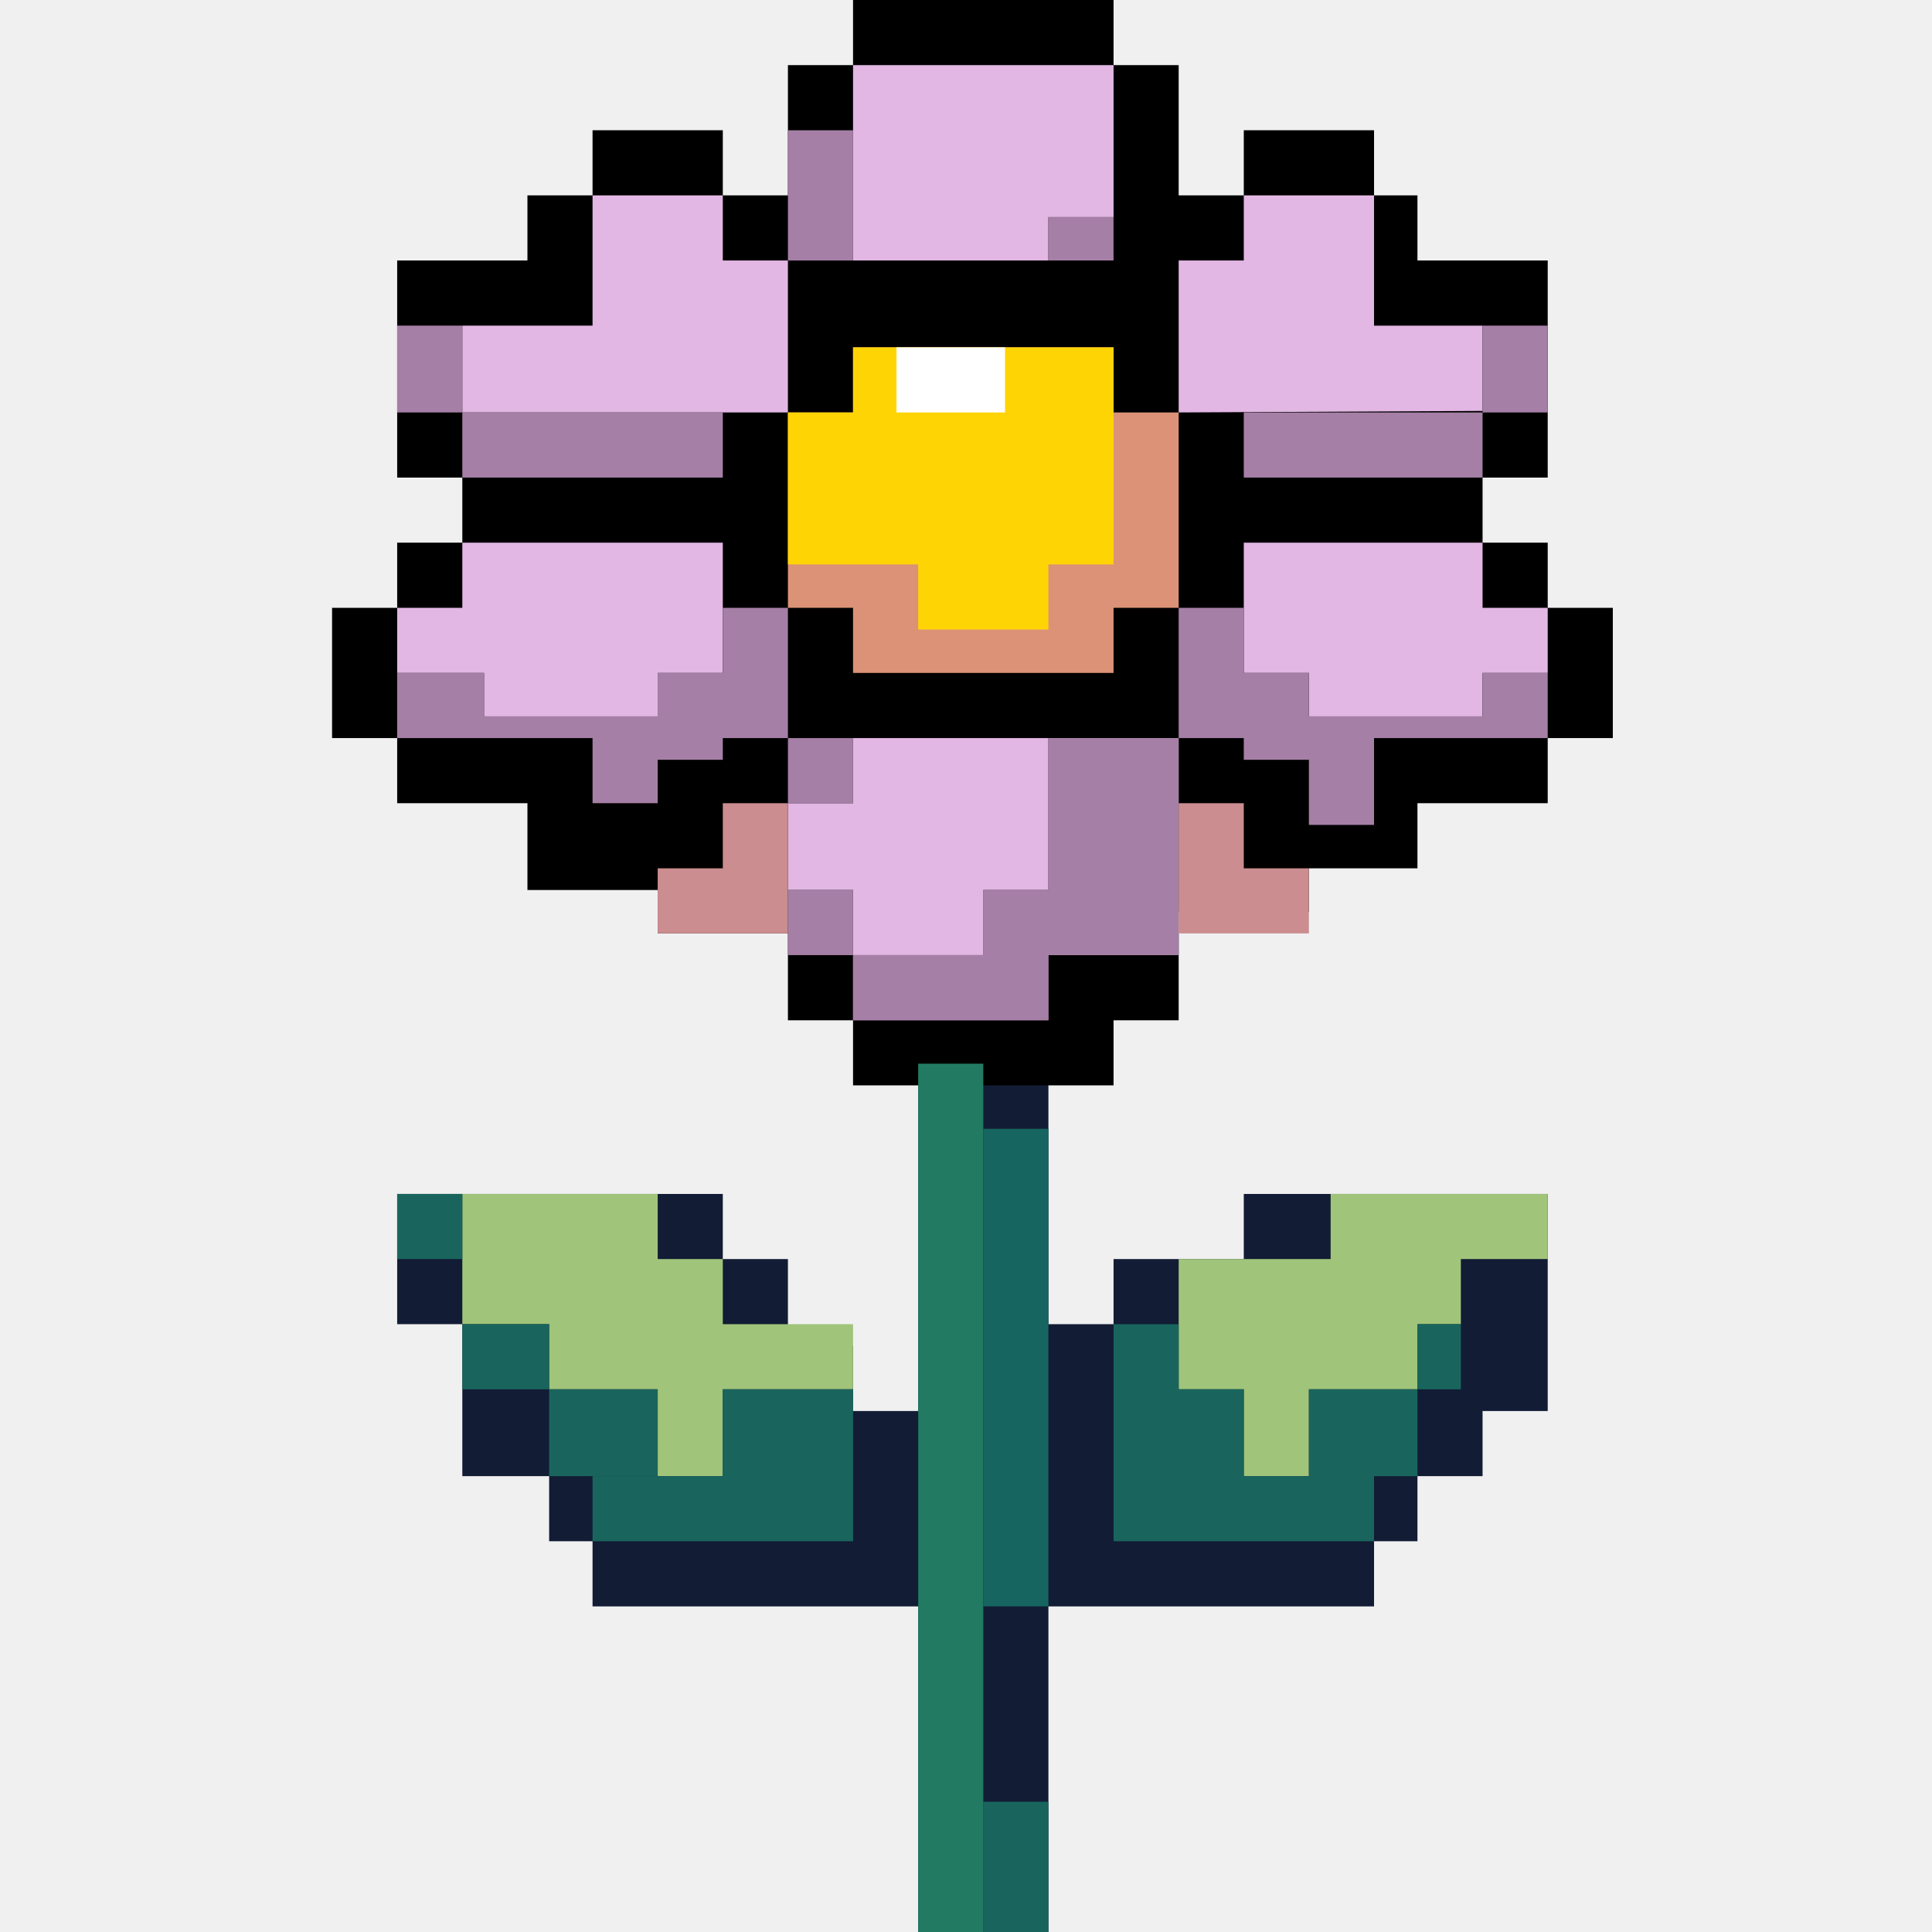
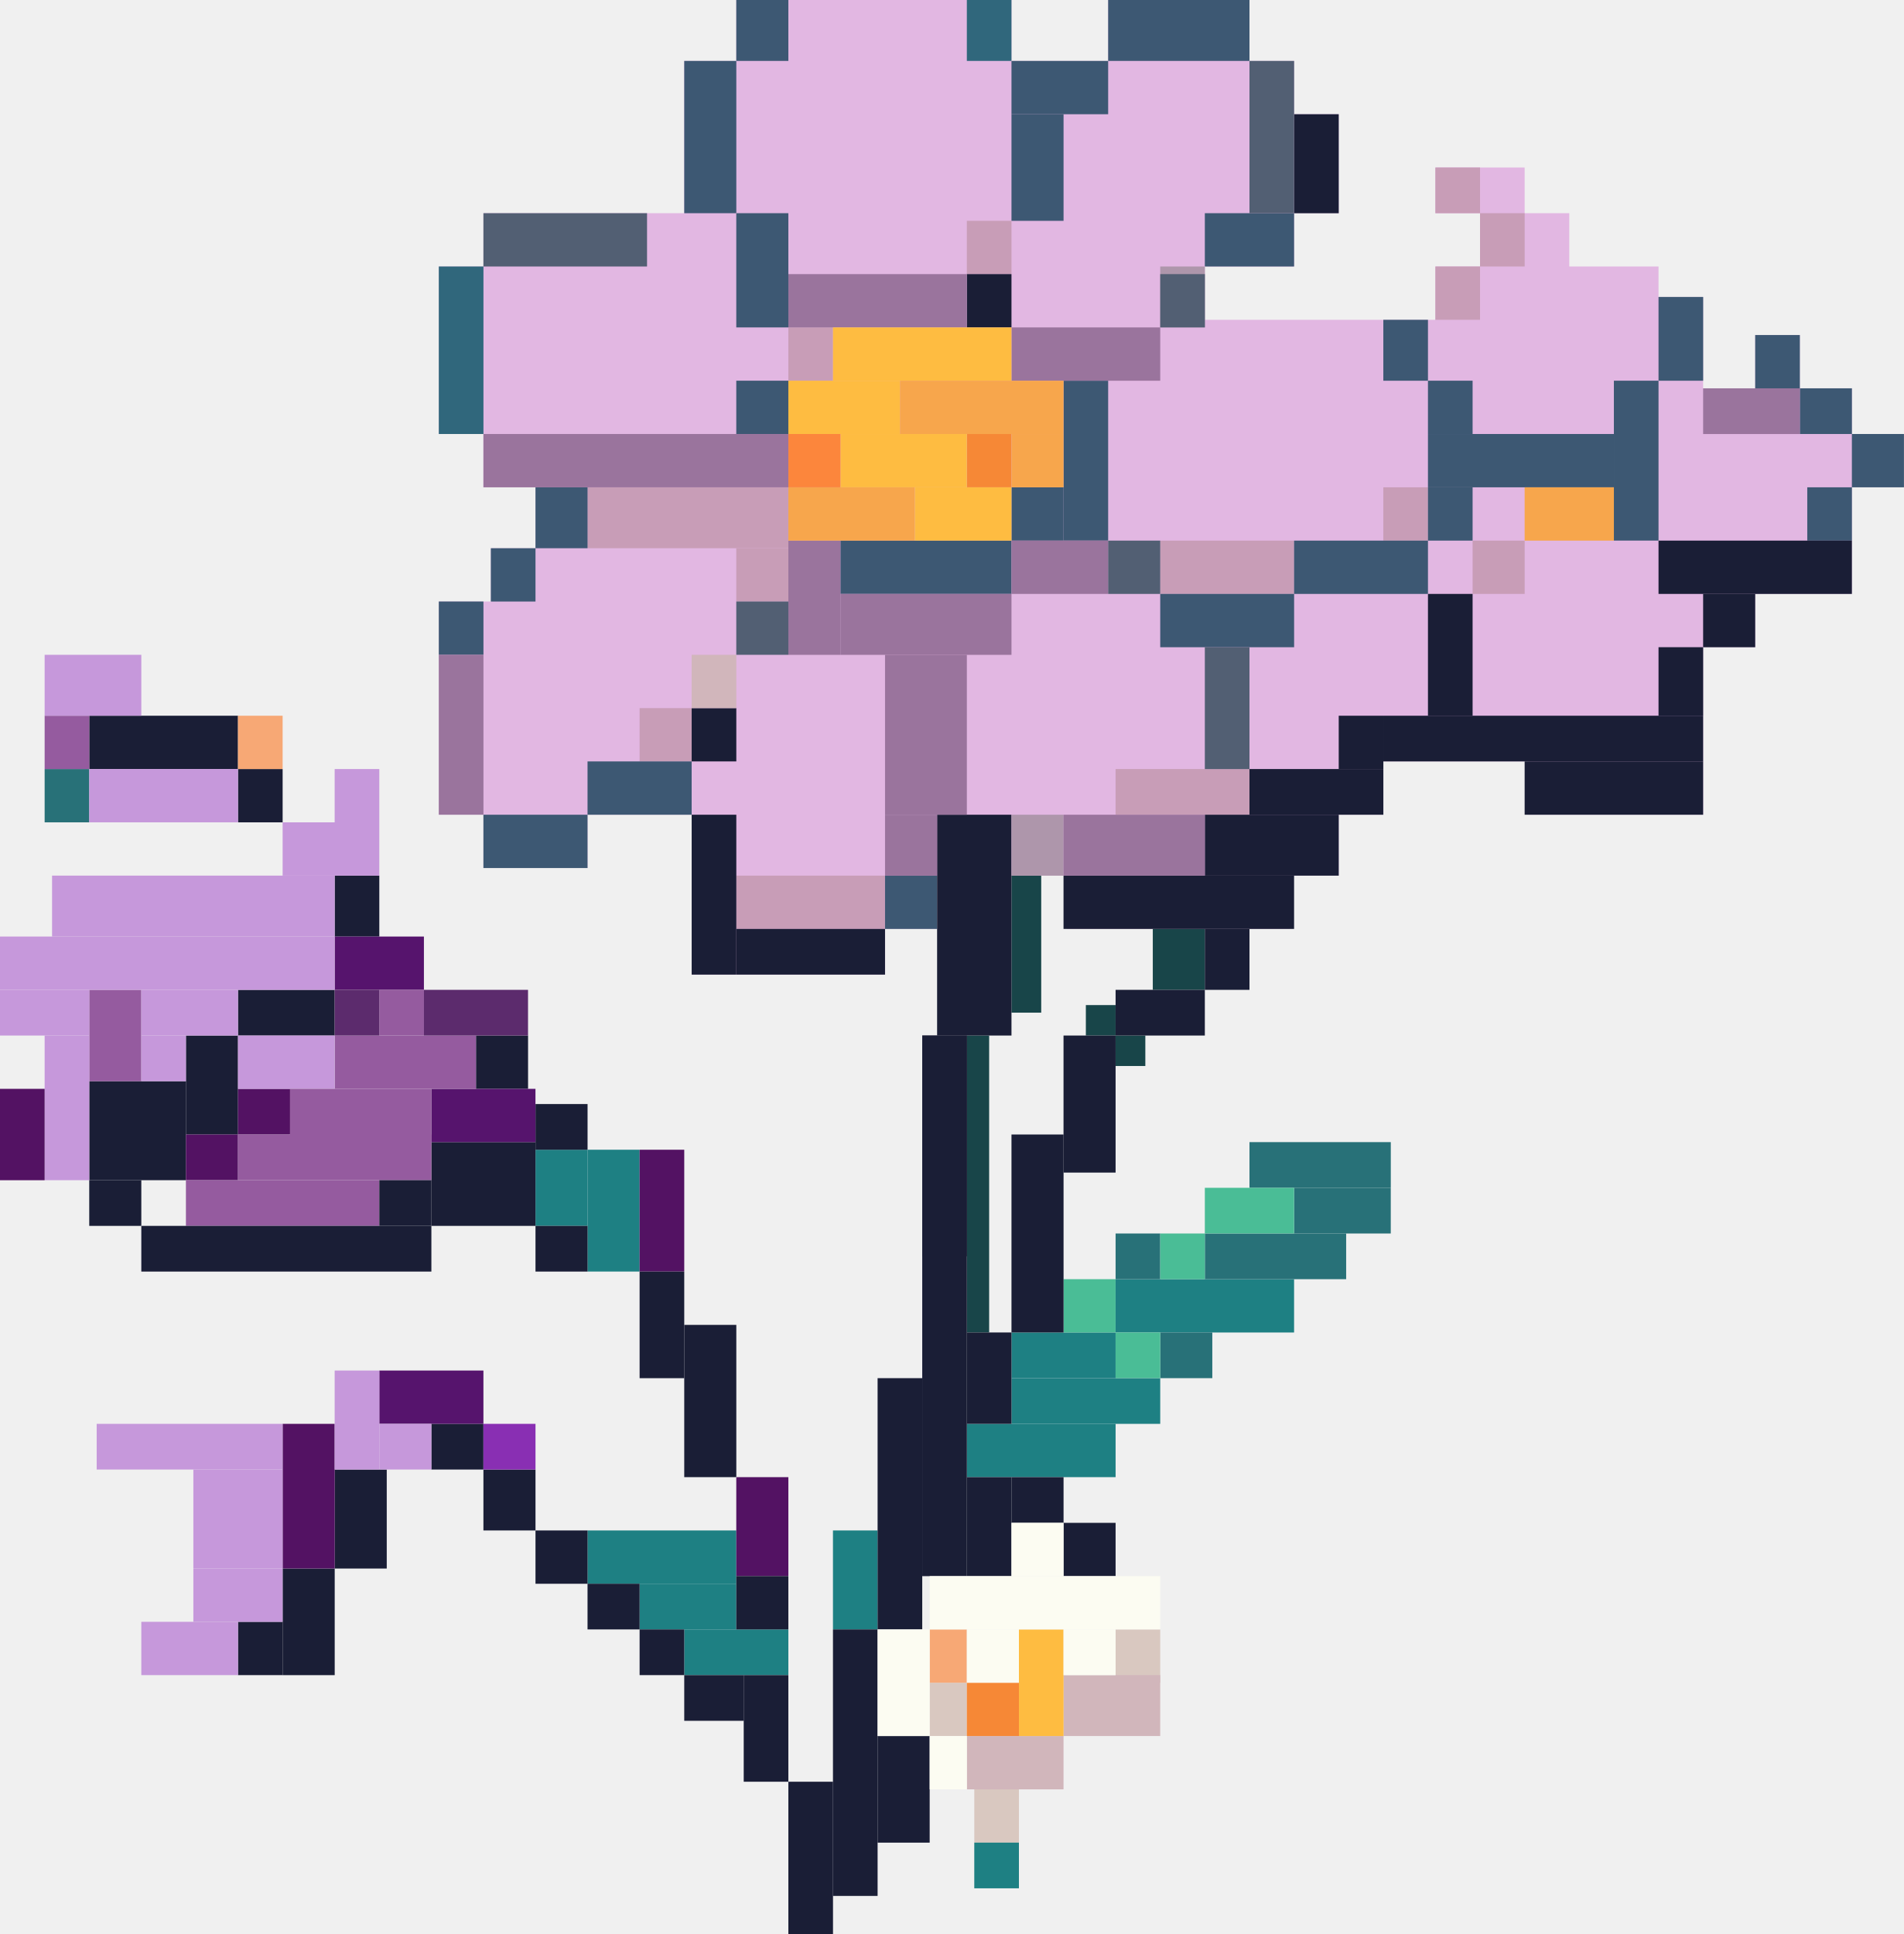
- <svg xmlns="http://www.w3.org/2000/svg" width="64" height="64" viewBox="0 0 64 64" fill="none">
-   <g clip-path="url(#clip0_1011_16928)">
-     <path d="M30.416 35.236H34.73V43.865H36.888V41.708H41.202V39.551H51.27V46.742H49.112V48.899H46.955V51.056H45.517V53.214H34.73V64H30.416V61.843V53.214H19.629V51.056H18.191V48.899H15.315V43.865H13.157V39.551H23.944V41.708H26.101V44.584H28.259V46.742H30.416V35.236Z" fill="#121C35" />
-     <path d="M28.258 0H36.888V2.157H39.045V6.472H41.202V4.315H45.517V6.472H46.955V8.629H51.27V15.82H49.112V17.977H51.27V20.135H53.427V24.449H51.27V26.607H46.955V28.764H43.36V30.202H39.045V33.798H36.888V35.955H28.258V33.798H26.101V30.921H21.787V29.483H17.472V26.607H13.157V24.449H11V20.135H13.157V17.977H15.315V15.82H13.157V8.629H17.472V6.472H19.629V4.315H23.944V6.472H26.101V2.157H28.258V0Z" fill="black" />
-     <path d="M15.315 10.787H19.629V6.472H23.944V8.629H26.101V10.787V13.663H15.315V10.787Z" fill="#E2B7E3" />
-     <path d="M15.315 17.977H23.944V22.292H21.787V23.73H16.034V22.292H13.157V20.135H15.315V17.977Z" fill="#E2B7E3" />
-     <path d="M28.258 2.157H36.888V7.191H34.73V8.629H28.258V2.157Z" fill="#E2B7E3" />
-     <path d="M39.045 8.629H41.202V6.472H45.517V8.629V10.787H49.112V13.612L39.045 13.663V8.629Z" fill="#E2B7E3" />
-     <path d="M28.258 24.45H34.73V29.483H32.573V31.64H28.258V29.483H26.101V26.607H28.258V24.45Z" fill="#E2B7E3" />
-     <path d="M41.202 17.977H49.112V20.135H51.27V22.292H49.112V23.73H43.36V22.292H41.202V17.977Z" fill="#E2B7E3" />
-     <path d="M28.258 11.506H36.888V13.663H39.045V20.135H36.888V22.292H28.258V20.135H26.101V13.663H28.258V11.506Z" fill="#DC9276" />
-     <rect x="13.157" y="10.787" width="2.157" height="2.876" fill="#A57FA6" />
-     <rect x="26.101" y="4.315" width="2.157" height="4.315" fill="#A57FA6" />
-     <rect x="49.112" y="10.787" width="2.157" height="2.876" fill="#A57FA6" />
-     <rect x="34.73" y="7.191" width="2.157" height="1.438" fill="#A57FA6" />
-     <rect x="26.101" y="24.45" width="2.157" height="2.157" fill="#A57FA6" />
-     <rect x="26.101" y="29.483" width="2.157" height="2.157" fill="#A57FA6" />
-     <path d="M28.258 31.64H32.573V29.483H34.73V24.45H39.045V31.64H34.73V33.798H28.258V31.64Z" fill="#A57FA6" />
-     <path d="M28.258 31.64H32.573V29.483H34.73V24.45H39.045V31.64H34.73V33.798H28.258V31.64Z" fill="#A57FA6" />
-     <path d="M13.157 22.292H16.034V23.73H21.787V22.292H23.944V20.135H26.101V23.73V24.45H23.944V25.169H21.787V26.607H19.629V24.45H13.157V22.292Z" fill="#A57FA6" />
-     <rect x="15.315" y="13.663" width="8.629" height="2.157" fill="#A57FA6" />
-     <rect x="41.202" y="13.663" width="7.91" height="2.157" fill="#A57FA6" />
-     <path d="M39.045 20.135H41.202V22.292H43.359V23.73H49.112V22.292H51.27V24.45H45.517V27.326H43.359V25.169H41.202V24.45H39.045V20.135Z" fill="#A57FA6" />
-     <path d="M21.787 28.764H23.944V26.607H26.101V28.764V30.921H21.787V28.764Z" fill="#CB8D90" />
-     <path d="M39.045 26.607H41.202V28.764H43.359V30.921H41.202H39.045V26.607Z" fill="#CB8D90" />
-     <path d="M28.258 11.506H36.888V18.697H34.73V20.854H30.416V18.697H26.101V13.663H28.258V11.506Z" fill="#FFD405" />
-     <rect x="29.697" y="11.506" width="3.596" height="2.157" fill="white" />
-     <path d="M15.315 39.55H21.787V41.708H23.944V43.865H28.258V46.022H23.944V48.899H21.787V46.022H18.191V43.865H15.315V39.55Z" fill="#A0C47A" />
-     <path d="M51.27 39.55H44.079V41.708H41.202H39.045V46.022H41.202V48.899H43.359V46.022H46.955V43.865H48.393V41.708H51.27V39.55Z" fill="#A0C47A" />
-     <rect x="13.157" y="39.55" width="2.157" height="2.157" fill="#19655D" />
-     <rect x="46.955" y="43.865" width="1.438" height="2.157" fill="#19655D" />
-     <path d="M43.36 46.022H46.955V48.899H45.517V51.056H36.888V43.865H39.045V46.022H41.202V48.899H43.36V46.022Z" fill="#19655D" />
-     <rect x="18.191" y="46.023" width="3.596" height="2.876" fill="#19655D" />
-     <path d="M19.629 48.899H23.944V46.023H28.259V48.899V51.056H19.629V48.899Z" fill="#19655D" />
-     <rect x="15.315" y="43.865" width="2.876" height="2.157" fill="#19655D" />
-     <rect x="32.573" y="59.685" width="2.157" height="4.315" fill="#19655D" />
-     <rect x="30.416" y="35.236" width="2.157" height="28.764" fill="#227A62" />
-     <rect x="32.573" y="37.393" width="2.157" height="15.82" fill="#166560" />
-   </g>
-   <defs>
-     <clipPath id="clip0_1011_16928">
-       <rect width="42.427" height="64" fill="white" transform="translate(11)" />
-     </clipPath>
-   </defs>
+ <svg xmlns="http://www.w3.org/2000/svg" width="63" height="64" viewBox="0 0 63 64" fill="none">
+   <path d="M14.52 8.819H15.996V7.055H22.641V2.016H24.363V0H33.469V2.016H36.668V0H41.344V2.016H42.82V3.78H44.297V7.055H42.82V8.819H39.867V10.583H47.496V8.819H48.973V7.055H47.496V5.543H50.449V7.055H51.926V8.819H54.879V9.827H56.355V12.85H58.078V11.087H59.555V12.85H61.277V14.362H62.864V16.126H61.277V19.654H58.078V21.417H56.355V26.961H50.572V25.197H45.773V26.961H44.297V28.976H42.684V30.74H35.301V28.976H31.008V30.74H29.285V32.252H22.887V26.961H19.441V28.724H15.996V26.961H14.52V19.905H16.242V18.142H17.719V16.126H15.996V14.362H14.52V8.819Z" fill="#E2B7E2" />
+   <rect x="32.238" y="59.213" width="1.477" height="1.764" fill="#D9C8C0" />
+   <rect x="32.238" y="60.976" width="1.477" height="1.512" fill="#1E8083" />
+   <rect x="31.992" y="47.118" width="4.922" height="1.764" fill="#1E8083" />
+   <rect x="27.562" y="50.646" width="1.477" height="3.276" fill="#1E8083" />
+   <rect x="19.441" y="38.047" width="1.723" height="4.031" fill="#1E8083" />
+   <rect x="17.719" y="38.047" width="1.723" height="2.52" fill="#1E8083" />
+   <rect x="19.441" y="50.646" width="4.922" height="1.764" fill="#1E8083" />
+   <rect x="21.164" y="52.409" width="3.199" height="1.512" fill="#1E8083" />
+   <rect x="22.641" y="53.921" width="3.445" height="1.512" fill="#1E8083" />
+   <rect x="24.363" y="48.882" width="1.723" height="3.276" fill="#531263" />
+   <rect x="21.164" y="38.047" width="1.477" height="4.031" fill="#531263" />
+   <rect x="33.469" y="45.606" width="4.922" height="1.512" fill="#1E8083" />
+   <rect x="33.469" y="44.094" width="3.445" height="1.512" fill="#1E8083" />
+   <rect x="36.914" y="42.331" width="5.906" height="1.764" fill="#1E8083" />
+   <rect x="38.391" y="44.094" width="1.723" height="1.512" fill="#287178" />
+   <rect x="36.914" y="40.819" width="1.477" height="1.512" fill="#287178" />
+   <rect x="1.477" y="25.449" width="1.477" height="1.764" fill="#287178" />
+   <rect x="39.867" y="40.819" width="4.676" height="1.512" fill="#287178" />
+   <rect x="41.344" y="37.795" width="4.676" height="1.512" fill="#287178" />
+   <rect x="31.992" y="34.268" width="0.738" height="9.827" fill="#184549" />
+   <rect x="33.469" y="28.976" width="0.984" height="4.535" fill="#184549" />
+   <rect x="38.145" y="30.74" width="1.723" height="2.016" fill="#184549" />
+   <rect x="35.93" y="33.26" width="0.984" height="1.008" fill="#184549" />
+   <rect x="36.914" y="34.268" width="0.984" height="1.008" fill="#184549" />
+   <rect x="42.82" y="39.307" width="3.199" height="1.512" fill="#287178" />
+   <rect x="36.914" y="44.094" width="1.477" height="1.512" fill="#4ABD96" />
+   <rect x="38.391" y="40.819" width="1.477" height="1.512" fill="#4ABD96" />
+   <rect x="39.867" y="39.307" width="2.953" height="1.512" fill="#4ABD96" />
+   <rect x="35.191" y="42.331" width="1.723" height="1.764" fill="#4ABD96" />
+   <rect x="36.914" y="53.921" width="1.477" height="1.764" fill="#D9C8C0" />
+   <rect x="30.762" y="55.685" width="1.23" height="1.764" fill="#D9C8C0" />
+   <rect x="48.973" y="7.055" width="1.477" height="1.764" fill="#C89DB7" />
+   <rect x="47.496" y="5.543" width="1.477" height="1.512" fill="#C89DB7" />
+   <rect x="47.496" y="8.819" width="1.477" height="1.764" fill="#C89DB7" />
+   <rect x="45.773" y="16.126" width="1.477" height="1.764" fill="#C89DB7" />
+   <rect x="48.727" y="17.89" width="1.723" height="1.764" fill="#C89DB7" />
+   <rect x="36.914" y="25.449" width="4.43" height="1.512" fill="#C89DB7" />
+   <rect x="38.391" y="17.89" width="4.43" height="1.764" fill="#C89DB7" />
+   <rect x="24.363" y="28.976" width="4.922" height="1.764" fill="#C89DB7" />
+   <rect x="24.363" y="18.142" width="1.723" height="1.764" fill="#C89DB7" />
+   <rect x="19.441" y="16.126" width="6.645" height="2.016" fill="#C89DB7" />
+   <rect x="21.164" y="23.433" width="1.723" height="1.764" fill="#C89DB7" />
+   <rect x="26.086" y="10.835" width="1.477" height="1.764" fill="#C89DB7" />
+   <rect x="31.992" y="7.307" width="1.477" height="1.764" fill="#C89DB7" />
+   <rect x="31.992" width="1.477" height="2.016" fill="#30677C" />
+   <rect x="14.52" y="8.819" width="1.477" height="5.543" fill="#30677C" />
+   <rect x="47.25" y="14.362" width="6.152" height="1.764" fill="#3D5873" />
+   <rect x="47.25" y="12.598" width="1.477" height="1.764" fill="#3D5873" />
+   <rect x="47.25" y="16.126" width="1.477" height="1.764" fill="#3D5873" />
+   <rect x="38.391" y="19.654" width="4.43" height="1.764" fill="#3D5873" />
+   <rect x="42.82" y="17.89" width="4.43" height="1.764" fill="#3D5873" />
+   <rect x="29.285" y="28.976" width="1.723" height="1.764" fill="#3D5873" />
+   <rect x="27.809" y="17.89" width="5.66" height="1.764" fill="#3D5873" />
+   <rect x="33.469" y="16.126" width="1.723" height="1.764" fill="#3D5873" />
+   <rect x="35.191" y="12.598" width="1.477" height="5.291" fill="#3D5873" />
+   <rect x="39.867" y="7.055" width="2.953" height="1.764" fill="#3D5873" />
+   <rect x="58.078" y="11.087" width="1.477" height="1.764" fill="#3D5873" />
+   <rect x="61.277" y="14.362" width="1.723" height="1.764" fill="#3D5873" />
+   <rect x="59.801" y="16.126" width="1.477" height="1.764" fill="#3D5873" />
+   <rect x="54.879" y="9.827" width="1.477" height="2.772" fill="#3D5873" />
+   <rect x="53.402" y="12.598" width="1.477" height="5.291" fill="#3D5873" />
+   <rect x="59.555" y="12.85" width="1.723" height="1.512" fill="#3D5873" />
+   <rect x="45.773" y="10.583" width="1.477" height="2.016" fill="#3D5873" />
+   <rect x="36.668" width="4.676" height="2.016" fill="#3D5873" />
+   <rect x="33.469" y="3.78" width="1.723" height="3.528" fill="#3D5873" />
+   <rect x="33.469" y="2.016" width="3.199" height="1.764" fill="#3D5873" />
+   <rect x="24.363" y="7.055" width="1.723" height="3.78" fill="#3D5873" />
+   <rect x="24.363" width="1.723" height="2.016" fill="#3D5873" />
+   <rect x="24.363" y="12.598" width="1.723" height="1.764" fill="#3D5873" />
+   <rect x="17.719" y="16.126" width="1.723" height="2.016" fill="#3D5873" />
+   <rect x="16.242" y="18.142" width="1.477" height="1.764" fill="#3D5873" />
+   <rect x="14.52" y="19.905" width="1.477" height="1.764" fill="#3D5873" />
+   <rect x="19.441" y="25.197" width="3.445" height="1.764" fill="#3D5873" />
+   <rect x="15.996" y="26.961" width="3.445" height="1.764" fill="#3D5873" />
+   <rect x="22.641" y="2.016" width="1.723" height="5.039" fill="#3D5873" />
+   <rect x="44.297" y="23.685" width="1.477" height="1.764" fill="#1A1E36" />
+   <rect x="41.344" y="25.449" width="4.43" height="1.512" fill="#1A1E36" />
+   <rect x="39.867" y="26.961" width="4.43" height="2.016" fill="#1A1E36" />
+   <rect x="35.191" y="28.976" width="7.629" height="1.764" fill="#1A1E36" />
+   <rect x="31.008" y="26.961" width="2.461" height="7.307" fill="#1A1E36" />
+   <rect x="30.516" y="34.268" width="1.477" height="7.307" fill="#1A1E36" />
+   <rect x="39.867" y="30.74" width="1.477" height="2.016" fill="#1A1E36" />
+   <rect x="36.914" y="32.756" width="2.953" height="1.512" fill="#1A1E36" />
+   <rect x="35.191" y="34.268" width="1.723" height="4.535" fill="#1A1E36" />
+   <rect x="33.469" y="37.543" width="1.723" height="6.551" fill="#1A1E36" />
+   <rect x="31.992" y="44.094" width="1.477" height="3.024" fill="#1A1E36" />
+   <rect x="31.992" y="48.882" width="1.477" height="3.276" fill="#1A1E36" />
+   <rect x="33.469" y="48.882" width="1.723" height="1.512" fill="#1A1E36" />
+   <rect x="35.191" y="50.394" width="1.723" height="1.764" fill="#1A1E36" />
+   <rect x="24.363" y="52.157" width="1.723" height="1.764" fill="#1A1E36" />
+   <rect x="21.164" y="53.921" width="1.477" height="1.512" fill="#1A1E36" />
+   <rect x="19.441" y="52.409" width="1.723" height="1.512" fill="#1A1E36" />
+   <rect x="17.719" y="50.646" width="1.723" height="1.764" fill="#1A1E36" />
+   <rect x="14.273" y="47.118" width="1.723" height="1.512" fill="#1A1E36" />
+   <rect x="7.875" y="53.669" width="1.477" height="1.764" fill="#1A1E36" />
+   <rect x="11.074" y="48.63" width="1.723" height="3.276" fill="#1A1E36" />
+   <rect x="9.352" y="51.906" width="1.723" height="3.528" fill="#1A1E36" />
+   <rect x="15.996" y="48.63" width="1.723" height="2.016" fill="#1A1E36" />
+   <rect x="30.516" y="34.268" width="1.477" height="17.89" fill="#1A1E36" />
+   <rect x="29.039" y="45.606" width="1.477" height="8.315" fill="#1A1E36" />
+   <rect x="22.641" y="43.843" width="1.723" height="5.039" fill="#1A1E36" />
+   <rect x="21.164" y="42.079" width="1.477" height="3.528" fill="#1A1E36" />
+   <rect x="17.719" y="40.567" width="1.723" height="1.512" fill="#1A1E36" />
+   <rect x="14.273" y="37.795" width="3.445" height="2.772" fill="#1A1E36" />
+   <rect x="17.719" y="36.535" width="1.723" height="1.512" fill="#1A1E36" />
+   <rect x="15.75" y="34.268" width="1.723" height="1.764" fill="#1A1E36" />
+   <rect x="11.074" y="28.976" width="1.477" height="2.016" fill="#1A1E36" />
+   <rect x="7.875" y="25.449" width="1.477" height="1.764" fill="#1A1E36" />
+   <rect x="2.953" y="23.685" width="4.922" height="1.764" fill="#1A1E36" />
+   <rect x="7.875" y="32.756" width="3.199" height="1.512" fill="#1A1E36" />
+   <rect x="6.152" y="34.268" width="1.723" height="3.276" fill="#1A1E36" />
+   <rect x="2.953" y="39.055" width="1.723" height="1.512" fill="#1A1E36" />
+   <rect x="2.953" y="35.779" width="3.199" height="3.276" fill="#1A1E36" />
+   <rect x="14.273" y="36.032" width="3.445" height="1.764" fill="#56146D" />
+   <rect x="12.551" y="45.354" width="3.445" height="1.764" fill="#56146D" />
+   <rect x="11.074" y="30.992" width="2.953" height="1.764" fill="#56146D" />
+   <rect x="11.074" y="34.268" width="4.676" height="1.764" fill="#955B9F" />
+   <rect x="12.551" y="32.756" width="1.477" height="1.512" fill="#955B9F" />
+   <rect x="15.996" y="47.118" width="1.723" height="1.512" fill="#892FB3" />
+   <rect x="1.477" y="23.685" width="1.477" height="1.764" fill="#955B9F" />
+   <rect x="2.953" y="32.756" width="1.723" height="3.024" fill="#955B9F" />
+   <rect x="14.027" y="32.756" width="3.445" height="1.512" fill="#5C2B6D" />
+   <rect x="9.352" y="27.213" width="3.199" height="1.764" fill="#C698DB" />
+   <rect x="11.074" y="32.756" width="1.477" height="1.512" fill="#5C2B6D" />
+   <rect x="4.676" y="34.268" width="1.477" height="1.512" fill="#C698DB" />
+   <rect x="1.477" y="34.268" width="1.477" height="4.787" fill="#C698DB" />
+   <rect y="32.756" width="2.953" height="1.512" fill="#C698DB" />
+   <rect x="4.676" y="32.756" width="3.199" height="1.512" fill="#C698DB" />
+   <rect x="11.074" y="25.449" width="1.477" height="1.764" fill="#C698DB" />
+   <rect x="1.477" y="21.669" width="3.199" height="2.016" fill="#C698DB" />
+   <rect x="2.953" y="25.449" width="4.922" height="1.764" fill="#C698DB" />
+   <rect x="7.875" y="36.032" width="1.723" height="1.512" fill="#531263" />
+   <rect x="6.152" y="37.543" width="1.723" height="1.512" fill="#531263" />
+   <rect x="9.352" y="47.118" width="1.723" height="4.787" fill="#531263" />
+   <rect x="11.074" y="45.354" width="1.477" height="3.276" fill="#C698DB" />
+   <rect x="12.551" y="47.118" width="1.723" height="1.512" fill="#C698DB" />
+   <rect x="3.199" y="47.118" width="6.152" height="1.512" fill="#C698DB" />
+   <rect x="6.398" y="51.906" width="2.953" height="1.764" fill="#C698DB" />
+   <rect x="4.676" y="53.669" width="3.199" height="1.764" fill="#C698DB" />
+   <rect x="6.398" y="48.63" width="2.953" height="3.276" fill="#C698DB" />
+   <rect y="36.032" width="1.477" height="3.024" fill="#531263" />
+   <rect x="7.875" y="34.268" width="3.199" height="1.764" fill="#C698DB" />
+   <rect y="30.992" width="11.074" height="1.764" fill="#C698DB" />
+   <rect x="1.723" y="28.976" width="9.352" height="2.016" fill="#C698DB" />
+   <rect x="9.598" y="36.032" width="4.676" height="1.764" fill="#955B9F" />
+   <rect x="7.875" y="37.543" width="6.398" height="1.512" fill="#955B9F" />
+   <rect x="6.152" y="39.055" width="6.398" height="1.512" fill="#955B9F" />
+   <rect x="12.551" y="39.055" width="1.723" height="1.512" fill="#1A1E36" />
+   <rect x="4.676" y="40.567" width="9.598" height="1.512" fill="#1A1E36" />
+   <rect x="27.562" y="53.921" width="1.477" height="8.819" fill="#1A1E36" />
+   <rect x="29.039" y="57.449" width="1.723" height="3.528" fill="#1A1E36" />
+   <rect x="26.086" y="58.961" width="1.477" height="5.039" fill="#1A1E36" />
+   <rect x="24.609" y="55.433" width="1.477" height="3.528" fill="#1A1E36" />
+   <rect x="22.641" y="55.433" width="1.969" height="1.512" fill="#1A1E36" />
+   <path d="M24.363 30.74H29.285V32.252H24.363V30.74Z" fill="#1A1E36" />
+   <rect x="22.887" y="26.961" width="1.477" height="5.291" fill="#1A1E36" />
+   <rect x="22.887" y="23.433" width="1.477" height="1.764" fill="#1A1E36" />
+   <rect x="42.82" y="3.78" width="1.477" height="3.276" fill="#1A1E36" />
+   <rect x="31.992" y="9.071" width="1.477" height="1.764" fill="#1A1E36" />
+   <rect x="35.191" y="55.433" width="3.199" height="2.016" fill="#D1B6BB" />
+   <rect x="31.992" y="57.449" width="3.199" height="1.764" fill="#D1B6BB" />
+   <rect x="22.887" y="21.669" width="1.477" height="1.764" fill="#D1B6BB" />
+   <rect x="33.469" y="26.961" width="1.723" height="2.016" fill="#AE96AB" />
+   <rect x="38.391" y="8.819" width="1.477" height="2.016" fill="#AE96AB" />
+   <rect x="56.355" y="12.851" width="3.199" height="1.512" fill="#9A749D" />
+   <rect x="35.191" y="26.961" width="4.676" height="2.016" fill="#9A749D" />
+   <rect x="29.285" y="26.961" width="1.723" height="2.016" fill="#9A749D" />
+   <rect x="29.285" y="21.669" width="2.707" height="5.291" fill="#9A749D" />
+   <rect x="33.469" y="17.89" width="3.199" height="1.764" fill="#9A749D" />
+   <rect x="27.809" y="19.654" width="5.66" height="2.016" fill="#9A749D" />
+   <rect x="26.086" y="17.89" width="1.723" height="3.78" fill="#9A749D" />
+   <rect x="14.52" y="21.669" width="1.477" height="5.291" fill="#9A749D" />
+   <rect x="33.469" y="10.835" width="4.922" height="1.764" fill="#9A749D" />
+   <rect x="15.996" y="14.362" width="10.09" height="1.764" fill="#9A749D" />
+   <rect x="26.086" y="9.071" width="5.906" height="1.764" fill="#9A749D" />
+   <rect x="39.867" y="21.418" width="1.477" height="4.032" fill="#525F73" />
+   <rect x="36.668" y="17.89" width="1.723" height="1.764" fill="#525F73" />
+   <rect x="24.363" y="19.905" width="1.723" height="1.764" fill="#525F73" />
+   <rect x="41.344" y="2.016" width="1.477" height="5.039" fill="#525F73" />
+   <rect x="38.391" y="9.071" width="1.477" height="1.764" fill="#525F73" />
+   <rect x="15.996" y="7.055" width="5.414" height="1.764" fill="#525F73" />
+   <rect x="31.992" y="55.685" width="1.723" height="1.764" fill="#F68836" />
+   <rect x="31.992" y="14.362" width="1.477" height="1.764" fill="#F68836" />
+   <rect x="50.449" y="16.126" width="2.953" height="1.764" fill="#F7A64C" />
+   <rect x="26.086" y="16.126" width="4.184" height="1.764" fill="#F7A64C" />
+   <rect x="33.469" y="14.362" width="1.723" height="1.764" fill="#F7A64C" />
+   <rect x="29.777" y="12.598" width="5.414" height="1.764" fill="#F7A64C" />
+   <rect x="33.715" y="53.921" width="1.477" height="3.528" fill="#FEBC41" />
+   <rect x="30.27" y="16.126" width="3.199" height="1.764" fill="#FEBC41" />
+   <rect x="27.809" y="14.362" width="4.184" height="1.764" fill="#FEBC41" />
+   <rect x="26.086" y="12.598" width="3.691" height="1.764" fill="#FEBC41" />
+   <rect x="27.562" y="10.835" width="5.906" height="1.764" fill="#FEBC41" />
+   <rect x="30.762" y="53.921" width="1.23" height="1.764" fill="#F7A875" />
+   <rect x="7.875" y="23.685" width="1.477" height="1.764" fill="#F7A875" />
+   <rect x="29.039" y="53.921" width="1.723" height="3.528" fill="#FCFCF2" />
+   <rect x="30.762" y="52.157" width="7.629" height="1.764" fill="#FCFCF2" />
+   <rect x="30.762" y="57.449" width="1.23" height="1.764" fill="#FCFCF2" />
+   <rect x="31.992" y="53.921" width="1.723" height="1.764" fill="#FCFCF2" />
+   <rect x="35.191" y="53.921" width="1.723" height="1.512" fill="#FCFCF2" />
+   <rect x="33.469" y="50.394" width="1.723" height="1.764" fill="#FCFCF2" />
+   <rect x="26.086" y="14.362" width="1.723" height="1.764" fill="#FC863C" />
+   <rect x="45.773" y="23.685" width="10.582" height="1.512" fill="#1A1E36" />
+   <rect x="47.25" y="19.654" width="1.477" height="4.032" fill="#1A1E36" />
+   <rect x="50.449" y="25.197" width="5.906" height="1.764" fill="#1A1E36" />
+   <rect x="56.355" y="19.654" width="1.723" height="1.764" fill="#1A1E36" />
+   <rect x="54.879" y="17.89" width="6.398" height="1.764" fill="#1A1E36" />
+   <rect x="54.879" y="21.417" width="1.477" height="2.268" fill="#1A1E36" />
</svg>
